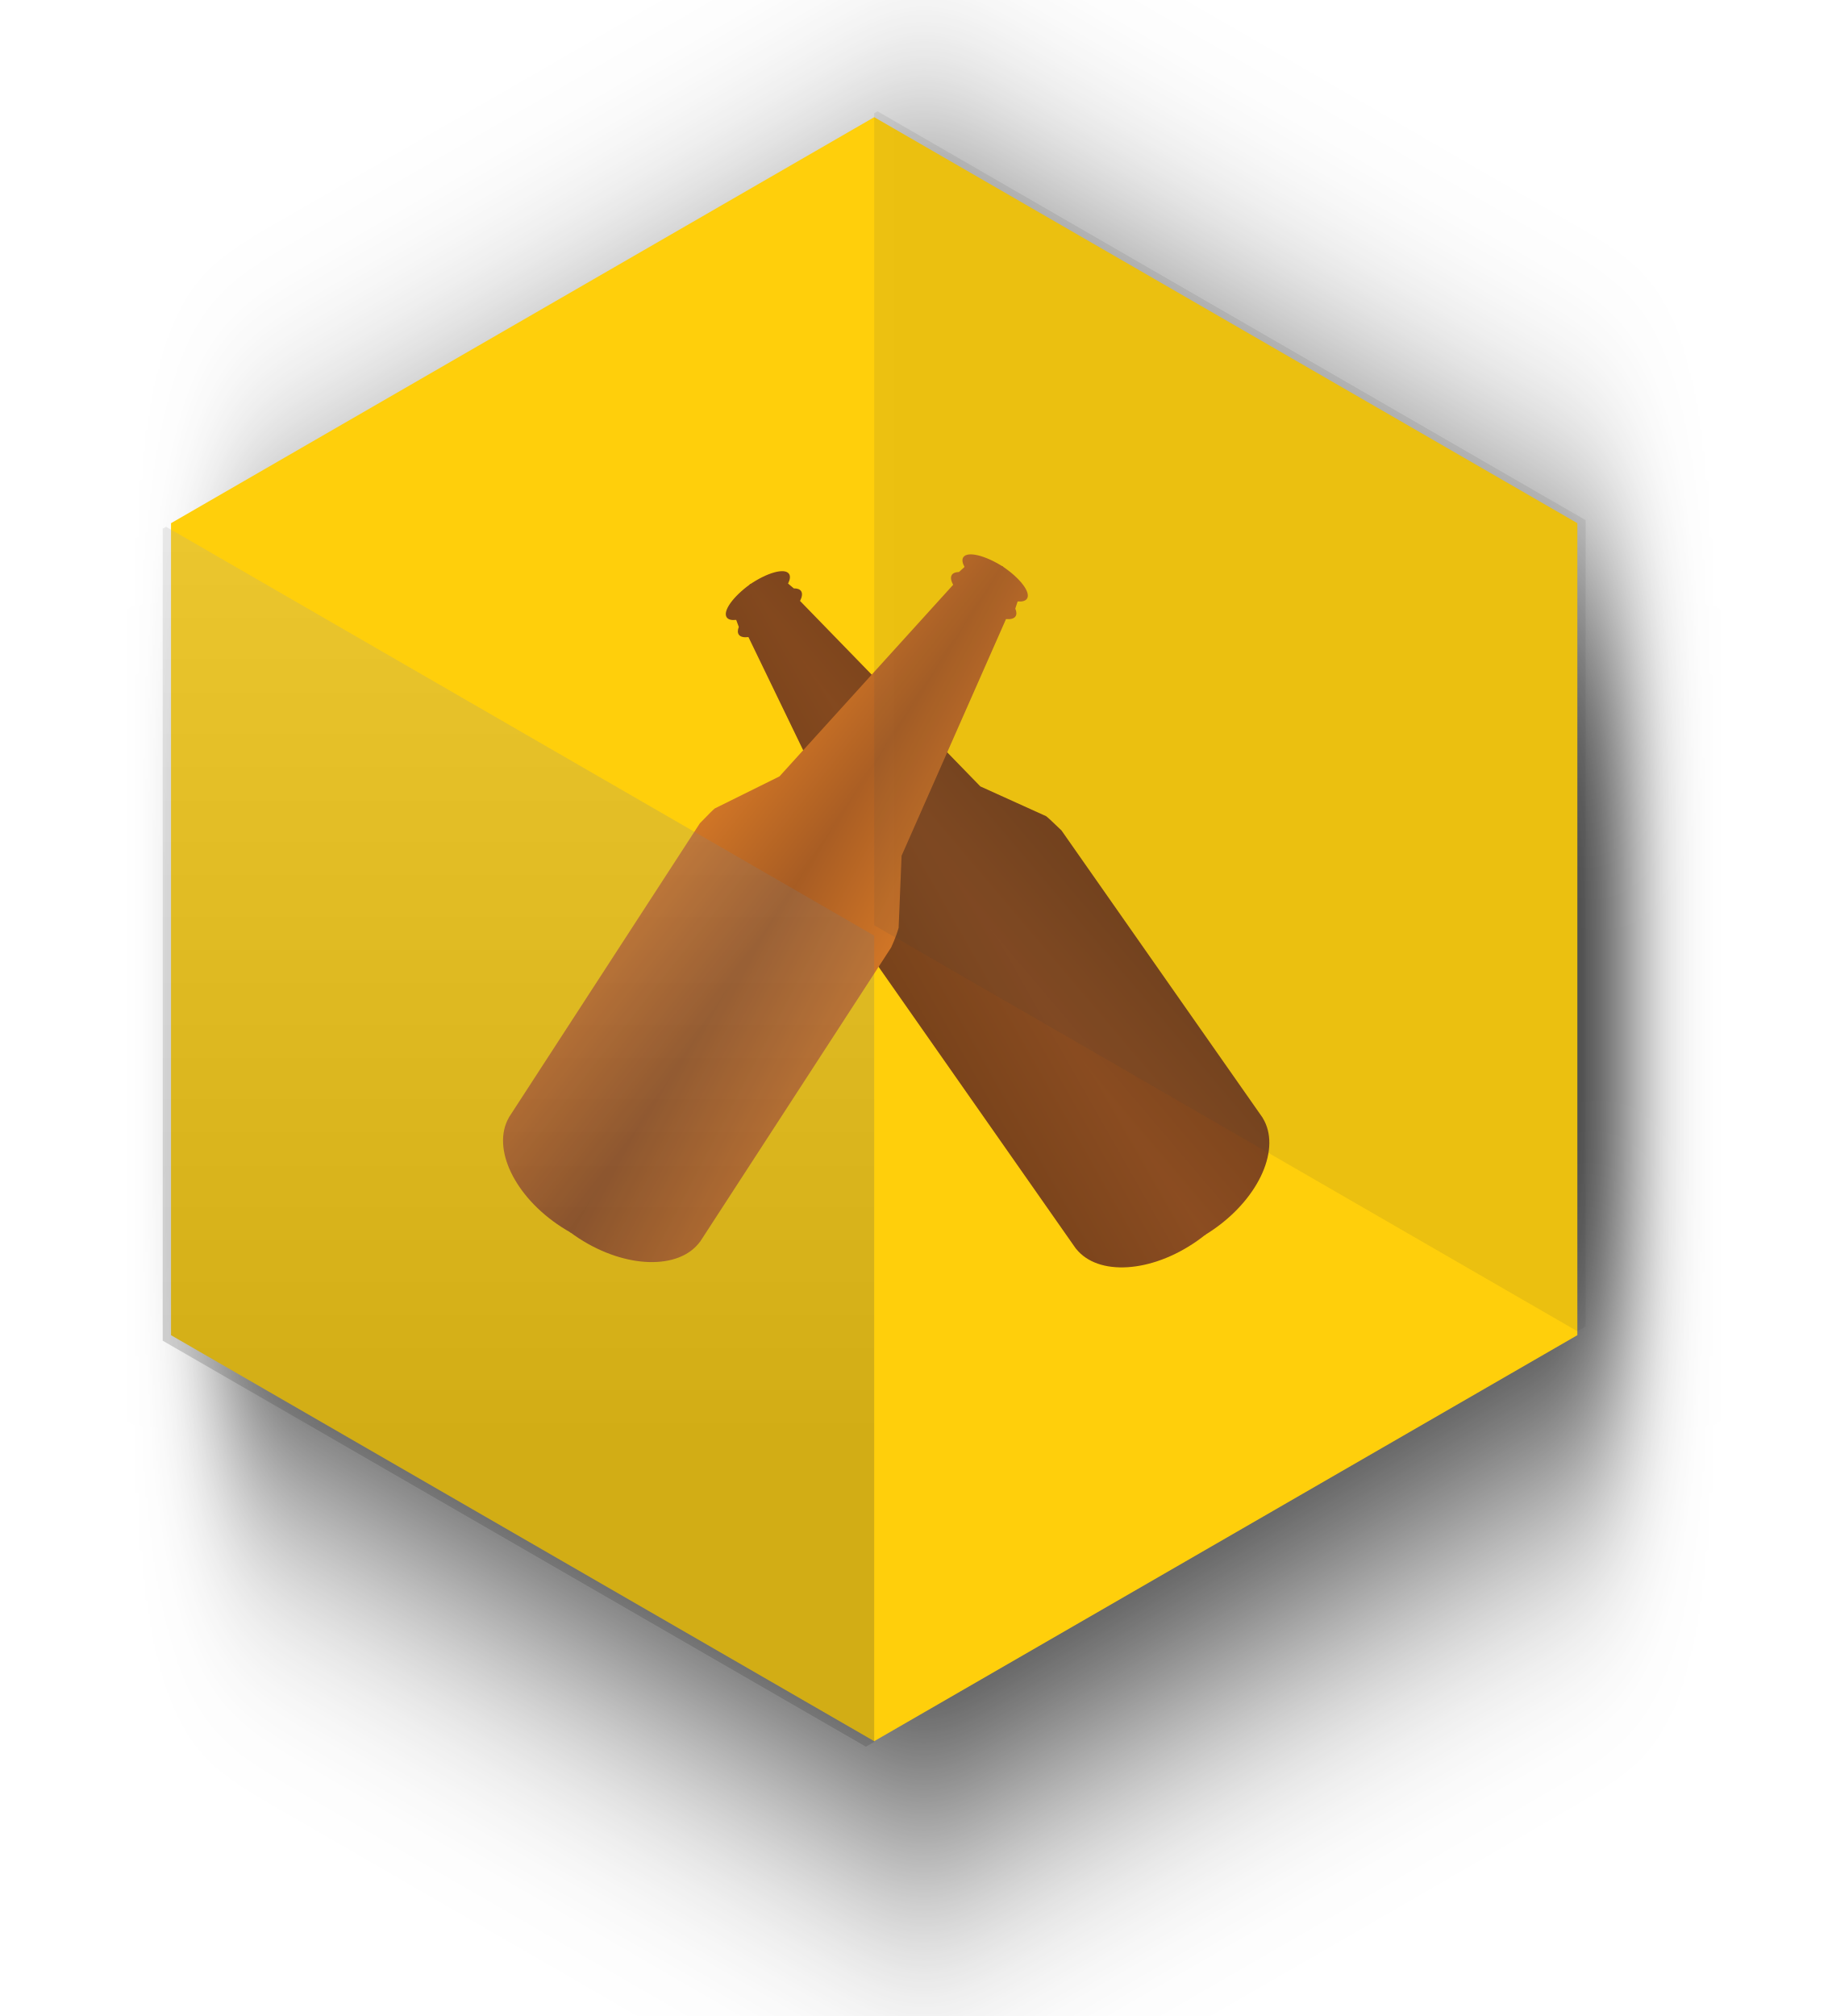
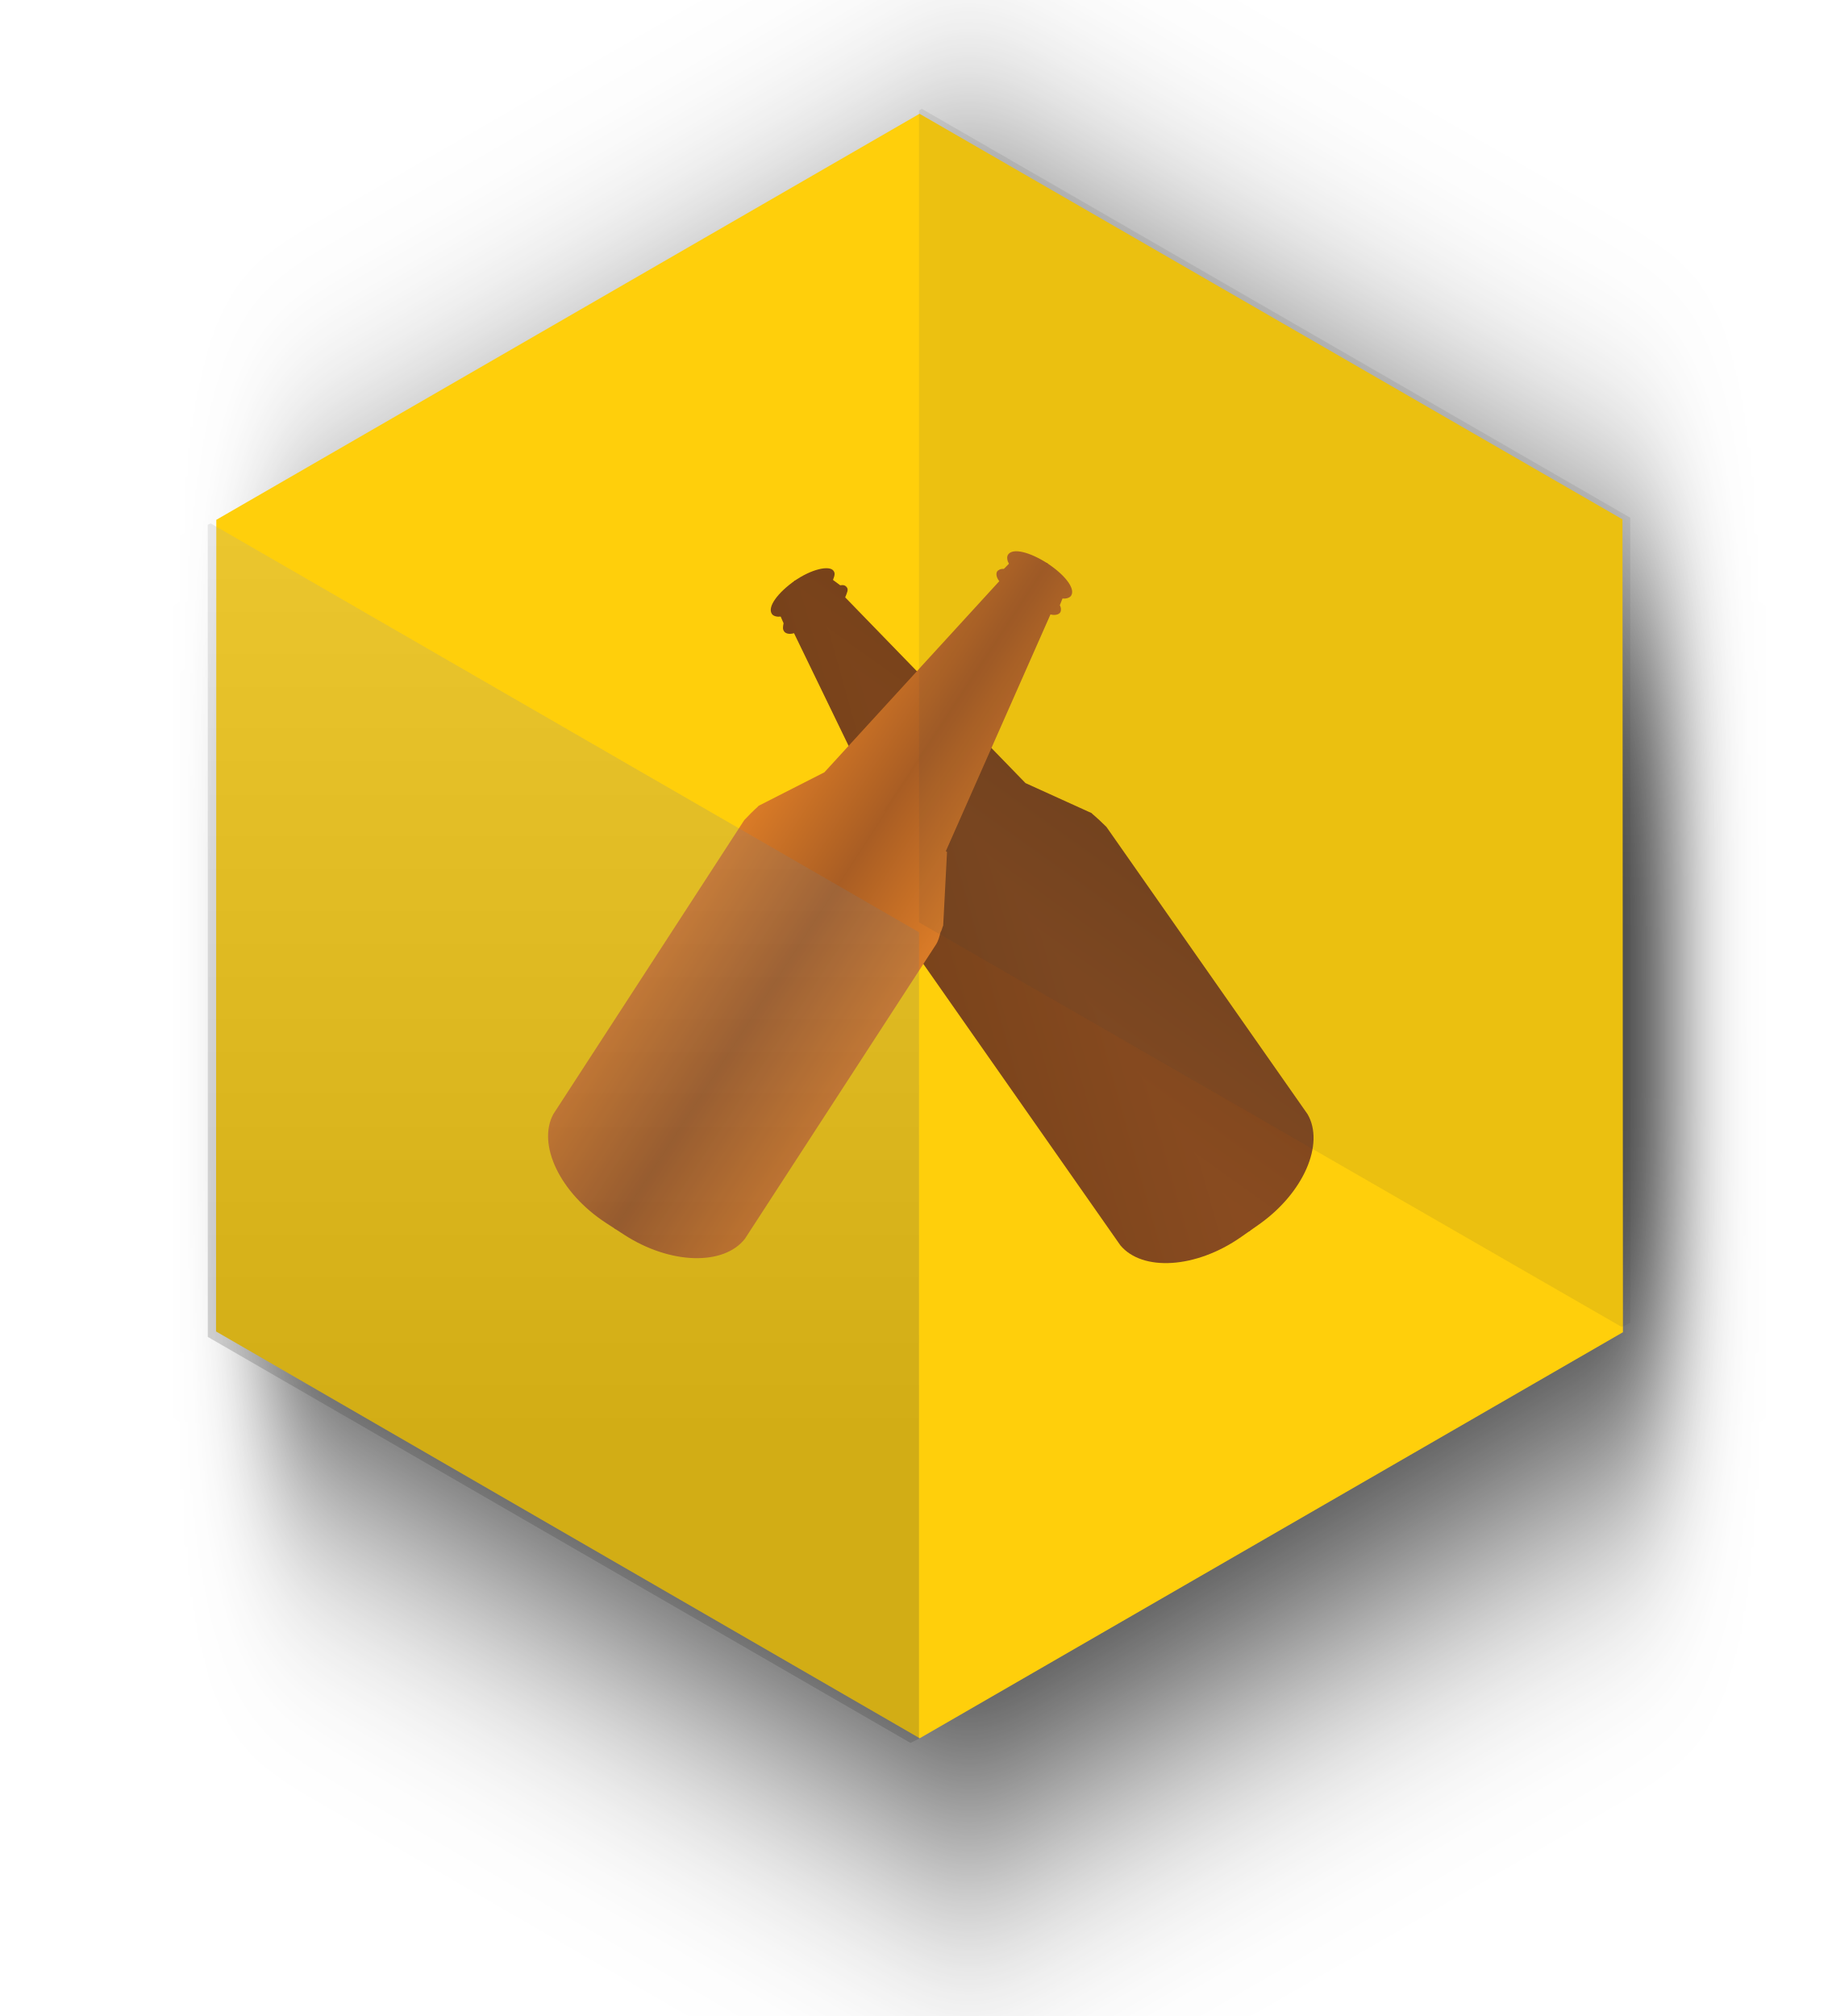
- <svg xmlns="http://www.w3.org/2000/svg" xmlns:xlink="http://www.w3.org/1999/xlink" width="129" height="142" viewBox="0 0 129 142">
-   <defs>
-     <path id="path-1" d="M75.043 15.188l49.532 28.597v57.195l-49.532 28.598-49.532-28.598V43.785z" />
-     <filter x="-50%" y="-50%" width="200%" height="200%" filterUnits="objectBoundingBox" id="filter-2">
-       <feOffset dx="7" in="SourceAlpha" result="shadowOffsetOuter1" />
-       <feGaussianBlur stdDeviation="7.5" in="shadowOffsetOuter1" result="shadowBlurOuter1" />
-       <feColorMatrix values="0 0 0 0 0 0 0 0 0 0 0 0 0 0 0 0 0 0 0.75 0" in="shadowBlurOuter1" />
-     </filter>
-     <linearGradient x1="0%" y1="0%" x2="126.617%" y2="80.957%" id="linearGradient-3">
-       <stop stop-color="#744019" offset="0%" />
-       <stop stop-color="#8E4E22" offset="100%" />
-     </linearGradient>
-     <linearGradient x1="0%" y1="0%" x2="126.617%" y2="80.957%" id="linearGradient-4">
-       <stop stop-color="#DD7D27" offset="0%" />
-       <stop stop-color="#935022" offset="100%" />
-     </linearGradient>
-     <linearGradient x1="6.699%" y1="0%" x2="6.699%" y2="75%" id="linearGradient-5">
-       <stop stop-color="#A8A8A8" offset="0%" />
-       <stop stop-color="#393939" offset="100%" />
-     </linearGradient>
-     <linearGradient x1="-105.696%" y1="75%" x2="6.699%" y2="75%" id="linearGradient-6">
-       <stop stop-color="#FFF" offset="0%" />
-       <stop stop-color="#393939" offset="100%" />
-     </linearGradient>
-   </defs>
-   <g id="Page-1" fill="none" fill-rule="evenodd">
-     <g id="Untappd-Badge" transform="translate(-13.463 -6.934)">
+ <svg xmlns="http://www.w3.org/2000/svg" version="1.1" id="Layer_1" x="0px" y="0px" viewBox="0 0 129 142" style="enable-background:new 0 0 129 142;" xml:space="preserve">
+   <style type="text/css">
+ 	.st0{filter:url(#filter-2);}
+ 	.st1{fill:#FFCF0B;}
+ 	.st2{fill:url(#Combined-Shape_4_);}
+ 	.st3{fill:url(#Combined-Shape_5_);}
+ 	.st4{fill:url(#Combined-Shape_6_);}
+ 	.st5{fill:url(#Combined-Shape_7_);}
+ 	.st6{opacity:0.23;fill:url(#Hex-Shade-Bottom-Left_1_);enable-background:new    ;}
+ 	.st7{opacity:0.104;fill:url(#Hex-Shade-Top-Right_1_);enable-background:new    ;}
+ </style>
+   <filter filterUnits="objectBoundingBox" height="200%" id="filter-2" width="200%" x="-50%" y="-50%">
+     <feOffset dx="7" dy="0" in="SourceAlpha" result="shadowOffsetOuter1" />
+     <feGaussianBlur in="shadowOffsetOuter1" result="shadowBlurOuter1" stdDeviation="7.5" />
+     <feColorMatrix in="shadowBlurOuter1" type="matrix" values="0 0 0 0 0   0 0 0 0 0   0 0 0 0 0  0 0 0 0.75 0" />
+   </filter>
+   <g id="Page-1">
+     <g id="Untappd-Badge" transform="translate(-13.46332, -6.934082)">
      <g id="Group-3">
-         <g id="Hex" transform="rotate(60 75.043 72.383)">
-           <use fill="#000" filter="url(#filter-2)" xlink:href="#path-1" />
-           <use fill="#FFCF0B" xlink:href="#path-1" />
-         </g>
-         <g id="Untappd-Logo" transform="rotate(33 -31.74 135.085)">
-           <g id="Group" transform="rotate(-68 12.04 8.025)" fill="url(#linearGradient-3)">
-             <path d="M8.087 55.922c-.26.018-.526.027-.794.027-3.938 0-7.146-1.975-7.288-4.444H0V26.784c.213-1.093.259-1.268.31-1.441l2.593-4.377h5.184v4.9H.172h7.915v30.056zM8.087 0C6.573.011 5.356.44 5.356.968c0 .194.163.374.445.526l-.135.512c-.198.133-.31.284-.31.444 0 .196.168.378.457.531l-2.91 17.985h5.184V0z" id="Combined-Shape" />
-             <path d="M16.064 55.922c-.261.018-.526.027-.795.027-3.937 0-7.146-1.975-7.288-4.444h-.005V26.784c.213-1.093.259-1.268.31-1.441l2.593-4.377h5.185-5.185l2.91-17.985c-.289-.153-.457-.335-.457-.531 0-.16.112-.311.31-.444l.136-.512c-.282-.152-.446-.332-.446-.526 0-.528 1.218-.957 2.732-.968v20.966zm0-30.056H8.148h7.916v30.056z" id="Combined-Shape" transform="matrix(-1 0 0 1 24.04 0)" />
+         <g id="Hex" transform="translate(75.04312, 72.38288) rotate(-300) translate(-75.04312, -72.38288) ">
+           <g class="st0">
+             <polygon id="path-1_2_" points="76.4,12.3 126,40.9 126,98.1 76.4,126.7 26.9,98.1 26.9,40.9      " />
          </g>
-           <g id="Group-2" transform="translate(9.305 -2.017)" fill="url(#linearGradient-4)">
-             <path d="M8.087 55.922c-.26.018-.526.027-.794.027-3.938 0-7.146-1.975-7.288-4.444H0V26.784c.213-1.093.259-1.268.31-1.441l2.593-4.377h5.184v4.9H.172h7.915v30.056zM8.087 0C6.573.011 5.356.44 5.356.968c0 .194.163.374.445.526l-.135.512c-.198.133-.31.284-.31.444 0 .196.168.378.457.531l-2.91 17.985h5.184V0z" id="Combined-Shape" />
-             <path d="M16.064 55.922c-.261.018-.526.027-.795.027-3.937 0-7.146-1.975-7.288-4.444h-.005V26.784c.044-.303.1-.611.172-.918h7.916-7.916c.041-.175.087-.35.139-.523l2.592-4.377h5.185v4.9zm0-55.922c-1.514.011-2.732.44-2.732.968 0 .194.164.374.446.526l-.136.512c-.198.133-.31.284-.31.444 0 .196.168.378.457.531l-2.91 17.985h5.185V0z" id="Combined-Shape" transform="matrix(-1 0 0 1 24.04 0)" />
+           <g>
+             <polygon id="path-1_1_" class="st1" points="76.4,12.3 126,40.9 126,98.1 76.4,126.7 26.9,98.1 26.9,40.9      " />
          </g>
        </g>
-         <path d="M75.043 129.627l-.585.338-49.533-28.597V44.173l.236-.136 49.882 28.8v56.79z" id="Hex-Shade-Bottom-Left" fill="url(#linearGradient-5)" opacity=".229" />
-         <path d="M125.16 100.364l-.585.338-49.532-28.597V14.91l.235-.136 49.883 28.8v56.79z" id="Hex-Shade-Top-Right" fill="url(#linearGradient-6)" opacity=".104" />
+         <g id="Untappd-Logo" transform="translate(77.67053, 79.04903) rotate(33) translate(-77.67053, -79.04903) translate(48.17053, 50.54903)">
+           <g id="Group" transform="translate(29.23404, 18.78934) rotate(-68) translate(-29.23404, -18.78934) translate(20.73404, -9.210663)">
+             <linearGradient id="Combined-Shape_4_" gradientUnits="userSpaceOnUse" x1="-471.876" y1="176.076" x2="-470.61" y2="175.267" gradientTransform="matrix(6.6246 32.0909 4.6386 -45.8305 2311.442 23219.836)">
+               <stop offset="0" style="stop-color:#744019" />
+               <stop offset="1" style="stop-color:#8E4E22" />
+             </linearGradient>
+             <path id="Combined-Shape" class="st2" d="M10.8,57.5c-0.3,0-0.5,0-0.8,0c-3.9,0-7.1-2-7.3-4.4h0l0-24.7C2.9,27.3,3,27.1,3,27       l2.6-4.4h5.2v4.9H2.9l0,0h7.9L10.8,57.5z M10.8,1.6c-1.5,0-2.7,0.4-2.7,1c0,0.2,0.2,0.4,0.4,0.5L8.4,3.6       C8.2,3.8,8.1,3.9,8.1,4.1c0,0.2,0.2,0.4,0.5,0.5l-2.9,18h5.2L10.8,1.6z" />
+             <linearGradient id="Combined-Shape_5_" gradientUnits="userSpaceOnUse" x1="-474.775" y1="174.047" x2="-473.509" y2="173.237" gradientTransform="matrix(-6.6246 32.0909 -4.6386 -45.8305 -2318.53 23219.836)">
+               <stop offset="0" style="stop-color:#744019" />
+               <stop offset="1" style="stop-color:#8E4E22" />
+             </linearGradient>
+             <path id="Combined-Shape_1_" class="st3" d="M10.7,57.5c0.3,0,0.5,0,0.8,0c3.9,0,7.1-2,7.3-4.4h0l0-24.7       c-0.2-1.1-0.3-1.3-0.3-1.4l-2.6-4.4l-5.2,0l0,0l5.2,0L13,4.6c0.3-0.2,0.5-0.3,0.5-0.5c0-0.2-0.1-0.3-0.3-0.4L13,3.1       c0.3-0.2,0.4-0.3,0.4-0.5c0-0.5-1.2-1-2.7-1l0,21L10.7,57.5z M10.7,27.5h7.9l0,0H10.7l0,30.1L10.7,27.5z" />
+           </g>
+           <g id="Group-2" transform="translate(9.305132, -2.017227)">
+             <linearGradient id="Combined-Shape_6_" gradientUnits="userSpaceOnUse" x1="17.906" y1="500.969" x2="19.172" y2="500.159" gradientTransform="matrix(6.7824 -30.4718 -4.4045 -46.9225 2087.095 24056.096)">
+               <stop offset="0" style="stop-color:#DD7D27" />
+               <stop offset="1" style="stop-color:#935022" />
+             </linearGradient>
+             <path id="Combined-Shape_2_" class="st4" d="M10.6,54c-0.3,0-0.5,0-0.8,0c-3.9,0-7.1-2-7.3-4.4h0l0-24.7       c0.2-1.1,0.3-1.3,0.3-1.4L5.4,19h5.2l0,4.9l-7.9,0l0,0l7.9,0L10.6,54z M10.6-1.9c-1.5,0-2.7,0.4-2.7,1c0,0.2,0.2,0.4,0.4,0.5       L8.2,0.1C8,0.2,7.9,0.4,7.9,0.5c0,0.2,0.2,0.4,0.5,0.5L5.4,19h5.2L10.6-1.9z" />
+             <linearGradient id="Combined-Shape_7_" gradientUnits="userSpaceOnUse" x1="-61.14" y1="552.302" x2="-59.874" y2="551.493" gradientTransform="matrix(-6.7824 -30.4718 4.4046 -46.9225 -2828.211 24056.094)">
+               <stop offset="0" style="stop-color:#DD7D27" />
+               <stop offset="1" style="stop-color:#935022" />
+             </linearGradient>
+             <path id="Combined-Shape_3_" class="st5" d="M10.5,54c0.3,0,0.5,0,0.8,0c3.9,0,7.1-2,7.3-4.4h0l0-24.7c0-0.3-0.1-0.6-0.2-0.9       l-7.9,0l0,0l7.9,0c0-0.2-0.1-0.4-0.1-0.5L15.7,19l-5.2,0l0,4.9L10.5,54z M10.5-1.9c1.5,0,2.7,0.4,2.7,1c0,0.2-0.2,0.4-0.4,0.5       l0.1,0.5c0.2,0.1,0.3,0.3,0.3,0.4c0,0.2-0.2,0.4-0.5,0.5l2.9,18l-5.2,0L10.5-1.9z" />
+           </g>
+         </g>
+         <linearGradient id="Hex-Shade-Bottom-Left_1_" gradientUnits="userSpaceOnUse" x1="-222.165" y1="471.166" x2="-222.165" y2="470.416" gradientTransform="matrix(50.1177 0 0 -85.9282 11187.539 40530.285)">
+           <stop offset="0" style="stop-color:#A8A8A8" />
+           <stop offset="1" style="stop-color:#393939" />
+         </linearGradient>
+         <path id="Hex-Shade-Bottom-Left" class="st6" d="M78.2,129.4l-0.6,0.3l-49.5-28.6V43.9l0.2-0.1l49.9,28.8V129.4z" />
+         <linearGradient id="Hex-Shade-Top-Right_1_" gradientUnits="userSpaceOnUse" x1="-223.722" y1="470.666" x2="-222.598" y2="470.666" gradientTransform="matrix(50.1177 0 0 -85.9282 11237.658 40501.02)">
+           <stop offset="0" style="stop-color:#FFFFFF" />
+           <stop offset="1" style="stop-color:#393939" />
+         </linearGradient>
+         <path id="Hex-Shade-Top-Right" class="st7" d="M128.3,100.1l-0.6,0.3L78.2,71.9V14.7l0.2-0.1l49.9,28.8V100.1z" />
      </g>
    </g>
  </g>
</svg>
